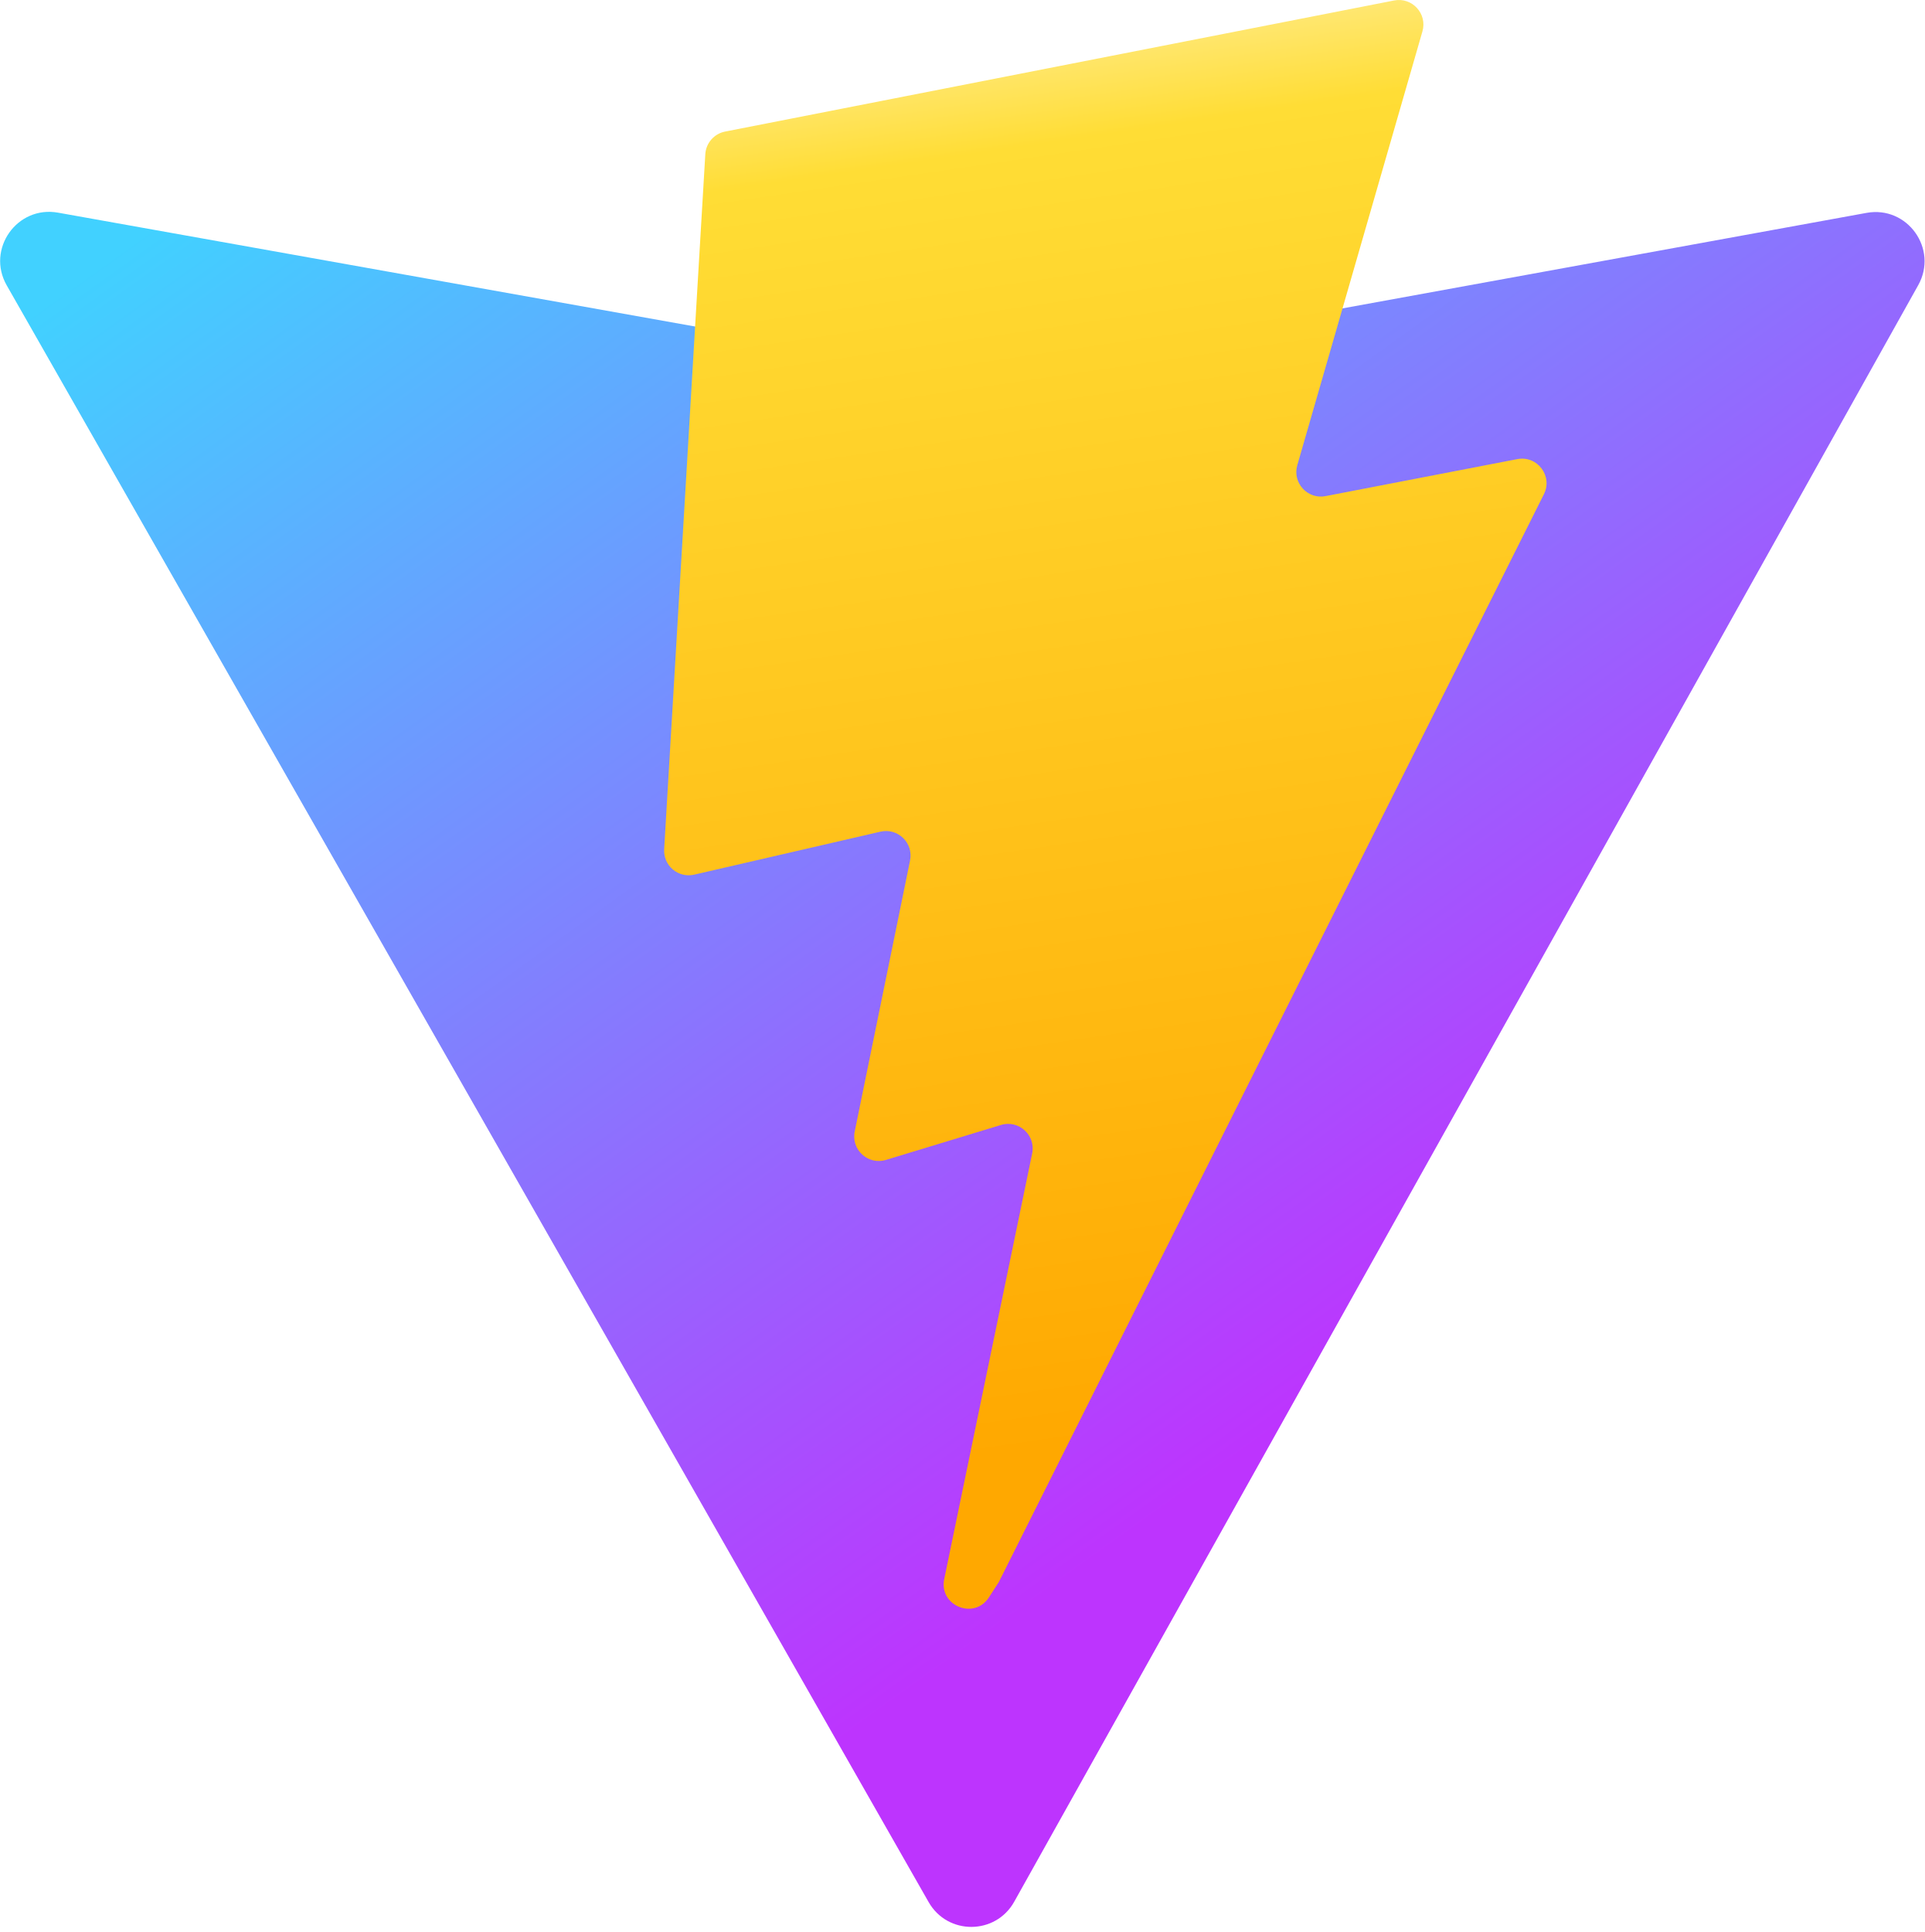
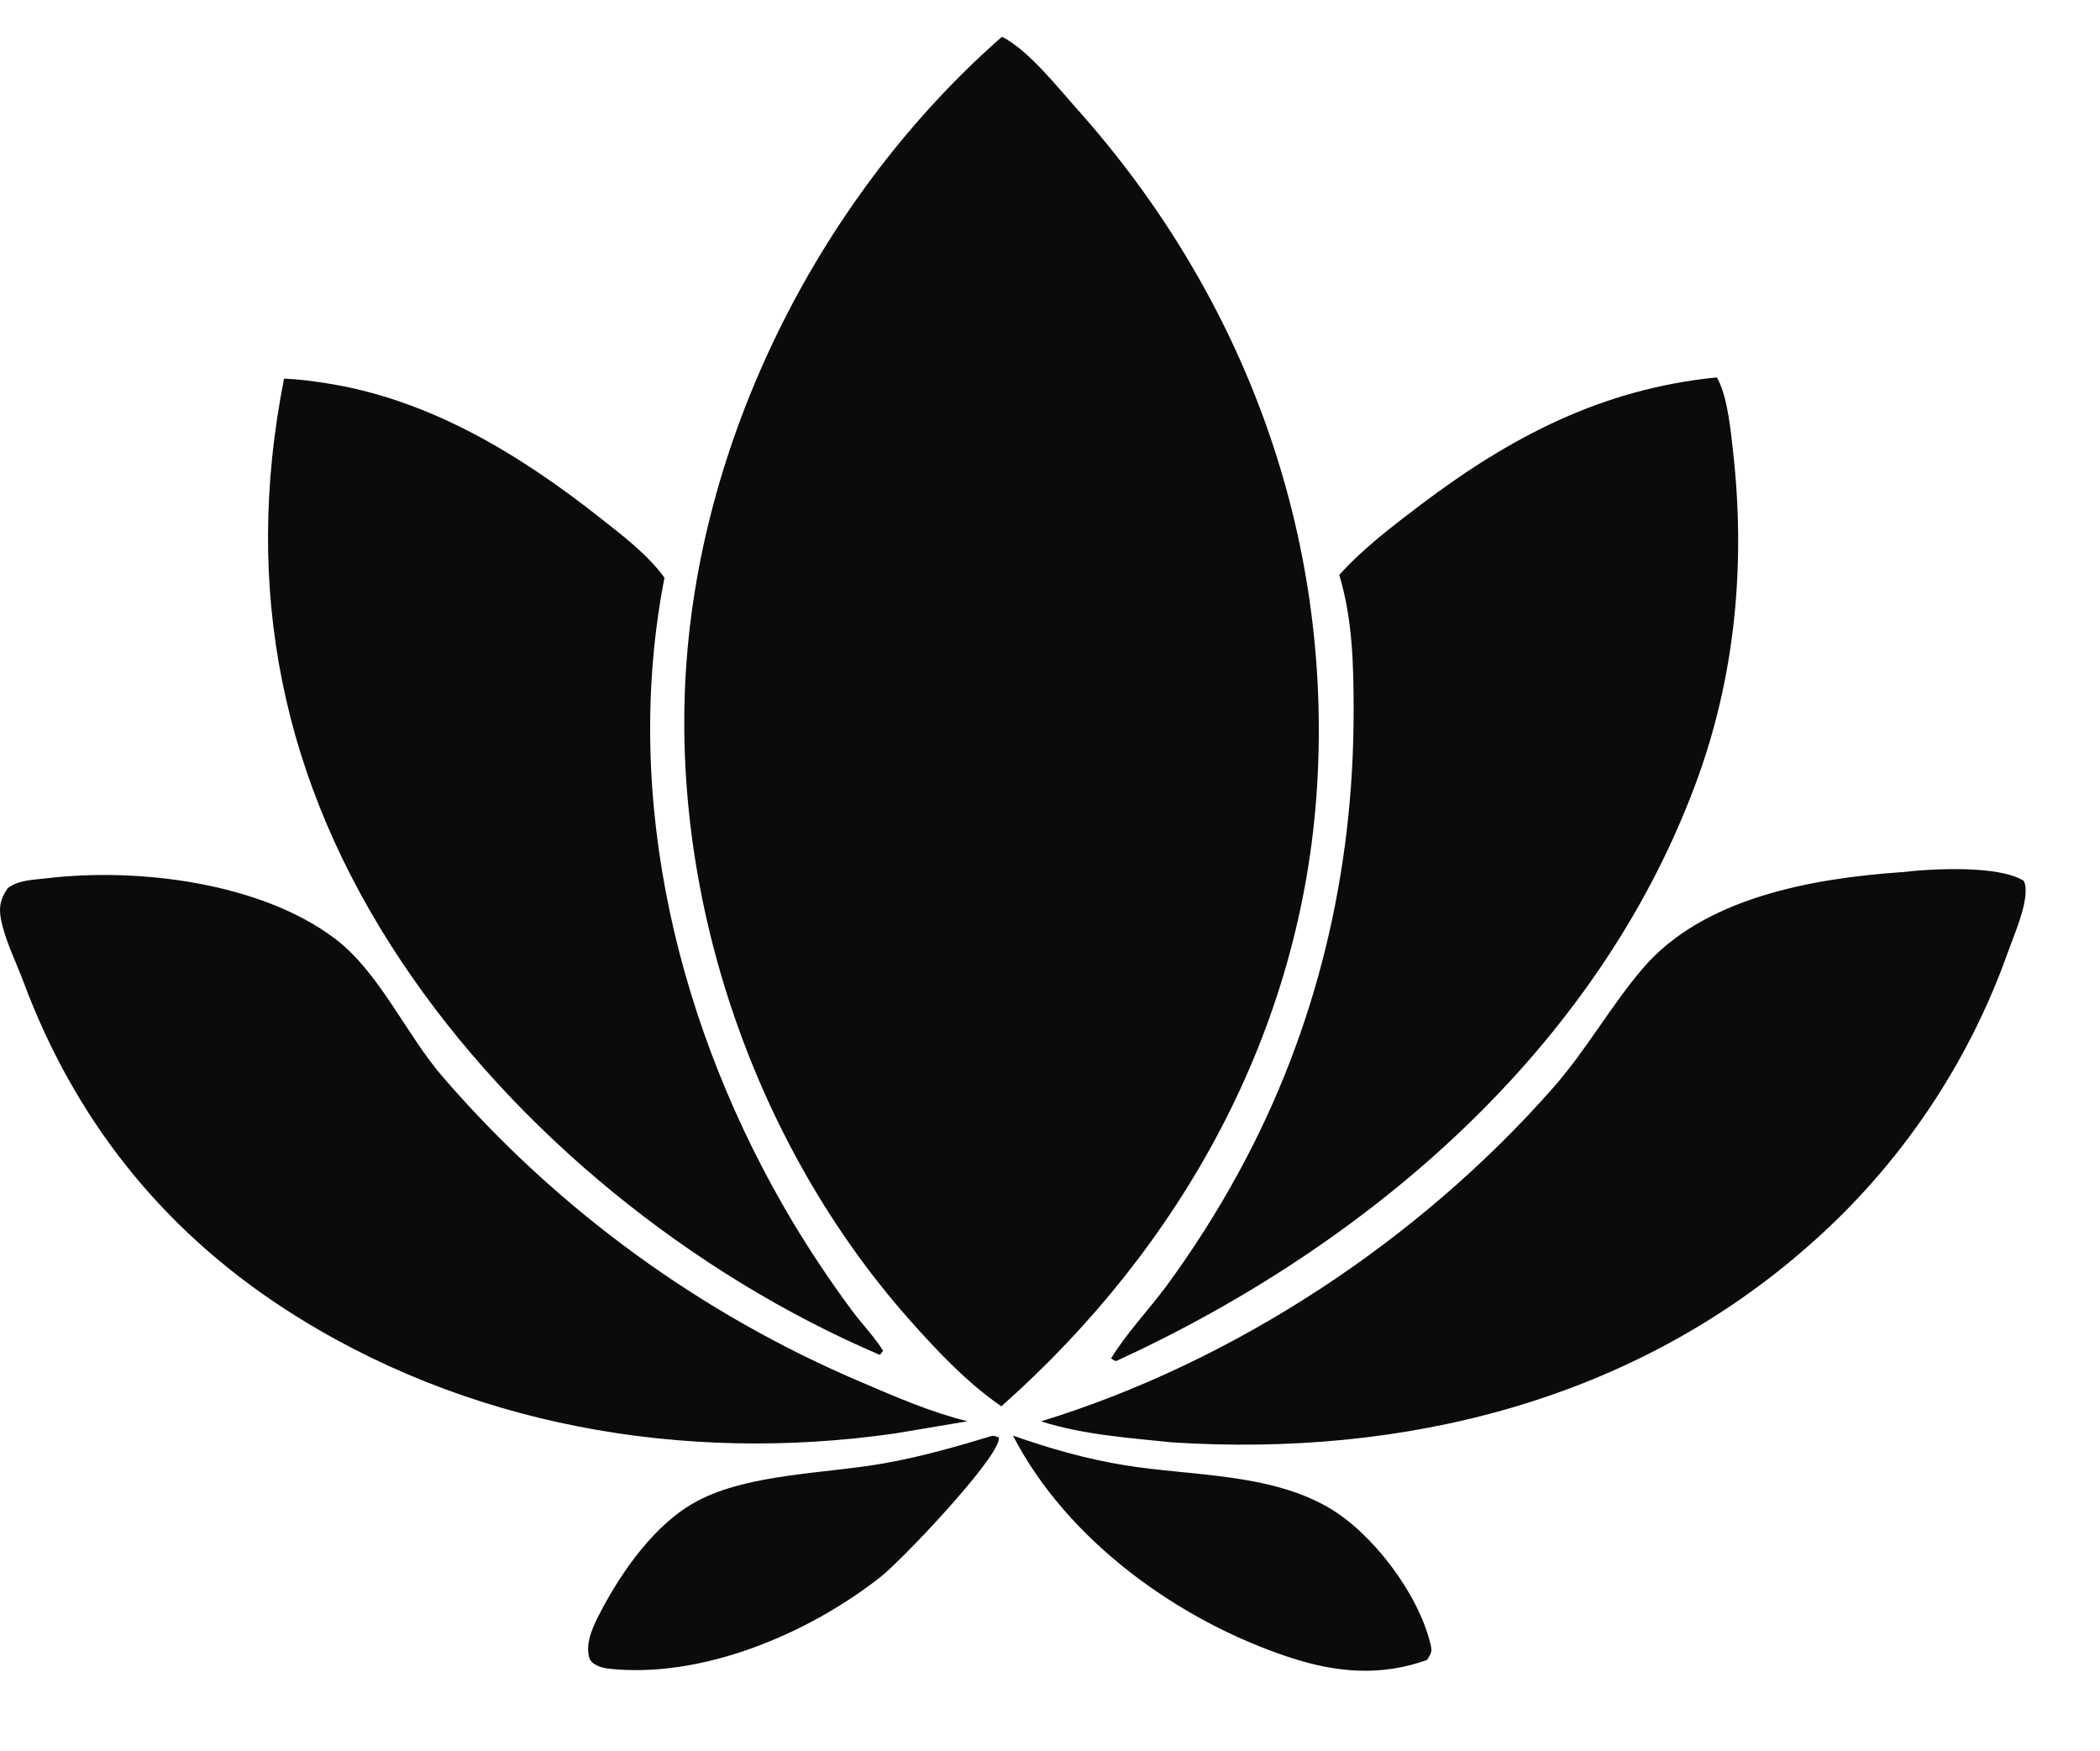
- <svg xmlns="http://www.w3.org/2000/svg" aria-hidden="true" role="img" class="iconify iconify--logos" width="31.88" height="32" preserveAspectRatio="xMidYMid meet" viewBox="0 0 256 257">
-   <defs>
-     <linearGradient id="IconifyId1813088fe1fbc01fb466" x1="-.828%" x2="57.636%" y1="7.652%" y2="78.411%">
-       <stop offset="0%" stop-color="#41D1FF" />
-       <stop offset="100%" stop-color="#BD34FE" />
-     </linearGradient>
-     <linearGradient id="IconifyId1813088fe1fbc01fb467" x1="43.376%" x2="50.316%" y1="2.242%" y2="89.03%">
-       <stop offset="0%" stop-color="#FFEA83" />
-       <stop offset="8.333%" stop-color="#FFDD35" />
-       <stop offset="100%" stop-color="#FFA800" />
-     </linearGradient>
-   </defs>
-   <path fill="url(#IconifyId1813088fe1fbc01fb466)" d="M255.153 37.938L134.897 252.976c-2.483 4.44-8.862 4.466-11.382.048L.875 37.958c-2.746-4.814 1.371-10.646 6.827-9.67l120.385 21.517a6.537 6.537 0 0 0 2.322-.004l117.867-21.483c5.438-.991 9.574 4.796 6.877 9.62Z" />
-   <path fill="url(#IconifyId1813088fe1fbc01fb467)" d="M185.432.063L96.44 17.501a3.268 3.268 0 0 0-2.634 3.014l-5.474 92.456a3.268 3.268 0 0 0 3.997 3.378l24.777-5.718c2.318-.535 4.413 1.507 3.936 3.838l-7.361 36.047c-.495 2.426 1.782 4.5 4.151 3.78l15.304-4.649c2.372-.72 4.652 1.36 4.15 3.788l-11.698 56.621c-.732 3.542 3.979 5.473 5.943 2.437l1.313-2.028l72.516-144.72c1.215-2.423-.88-5.186-3.54-4.672l-25.505 4.922c-2.396.462-4.435-1.77-3.759-4.114l16.646-57.705c.677-2.35-1.37-4.583-3.769-4.113Z" />
+ <svg xmlns="http://www.w3.org/2000/svg" fill="none" viewBox="0 0 24 20">
+   <path fill="#0D0B0A" d="M11.451.42c.296.147.63.57.853.82 1.919 2.144 2.926 4.875 2.748 7.75-.172 2.782-1.546 5.252-3.608 7.078-.391-.267-.748-.647-1.06-1-1.752-1.981-2.712-4.765-2.545-7.406.172-2.723 1.564-5.447 3.612-7.242Z" />
+   <path fill="#0D0B0A" d="M19.621 4.313c.006.01.012.019.017.029.109.222.141.575.169.822.144 1.284.025 2.571-.427 3.787-1.128 3.037-3.736 5.273-6.619 6.598-.034-0-.011.002-.063-.028.176-.288.422-.546.625-.817.311-.423.593-.866.843-1.327.883-1.625 1.306-3.413 1.304-5.256-0-.524-.012-1.046-.164-1.552.27-.3.602-.553.923-.796 1.036-.784 2.081-1.33 3.391-1.461Zm-16.375.013c.156.006.313.026.467.05 1.184.18 2.221.811 3.146 1.541.258.204.541.416.735.684-.492 2.527.161 5.178 1.467 7.363.209.347.434.684.676 1.01.115.155.253.296.356.459l-.037.048c-2.155-.921-4.173-2.552-5.472-4.501-1.362-2.045-1.813-4.248-1.338-6.653Z" />
+   <path fill="#0D0B0A" d="M21.728 9.966c.344-.041 1.114-.084 1.402.099.015.043.019.048.02.1.006.202-.126.503-.194.691a8.04 8.04 0 0 1-2.272 3.365c-2.022 1.788-4.643 2.429-7.29 2.259-.5-.052-1.015-.087-1.496-.24 2.218-.682 4.327-2.076 5.856-3.816.376-.428.651-.925 1.017-1.355.694-.817 1.952-1.033 2.958-1.104ZM.543 10.034c1.033-.122 2.436.048 3.287.692.506.383.811 1.093 1.229 1.577a13.076 13.076 0 0 0 4.788 3.491c.392.168.796.343 1.211.445l-.829.139c-2.414.347-4.916-.084-6.982-1.427C1.84 14.034.85 12.78.267 11.215c-.086-.23-.213-.479-.257-.718-.026-.14-.003-.232.079-.35.13-.096.299-.094.455-.113Zm11.033 6.368c.42.149.843.269 1.283.34.759.123 1.641.087 2.323.482.504.292 1.019.976 1.162 1.543.026.104.019.113-.035.199-.527.19-1.039.145-1.563-.027-1.264-.413-2.551-1.334-3.17-2.538Zm-.238.003c.027-.002.052.012.078.019-.001.012-.001.024-.004.036-.065.269-1.105 1.365-1.345 1.555-.83.655-2.062 1.176-3.133 1.048-.029-.006-.068-.014-.094-.026-.058-.027-.094-.048-.109-.11-.041-.168.055-.362.131-.507.245-.469.629-1.019 1.111-1.272.593-.312 1.469-.311 2.128-.428.422-.075.829-.19 1.239-.315Z" />
</svg>
